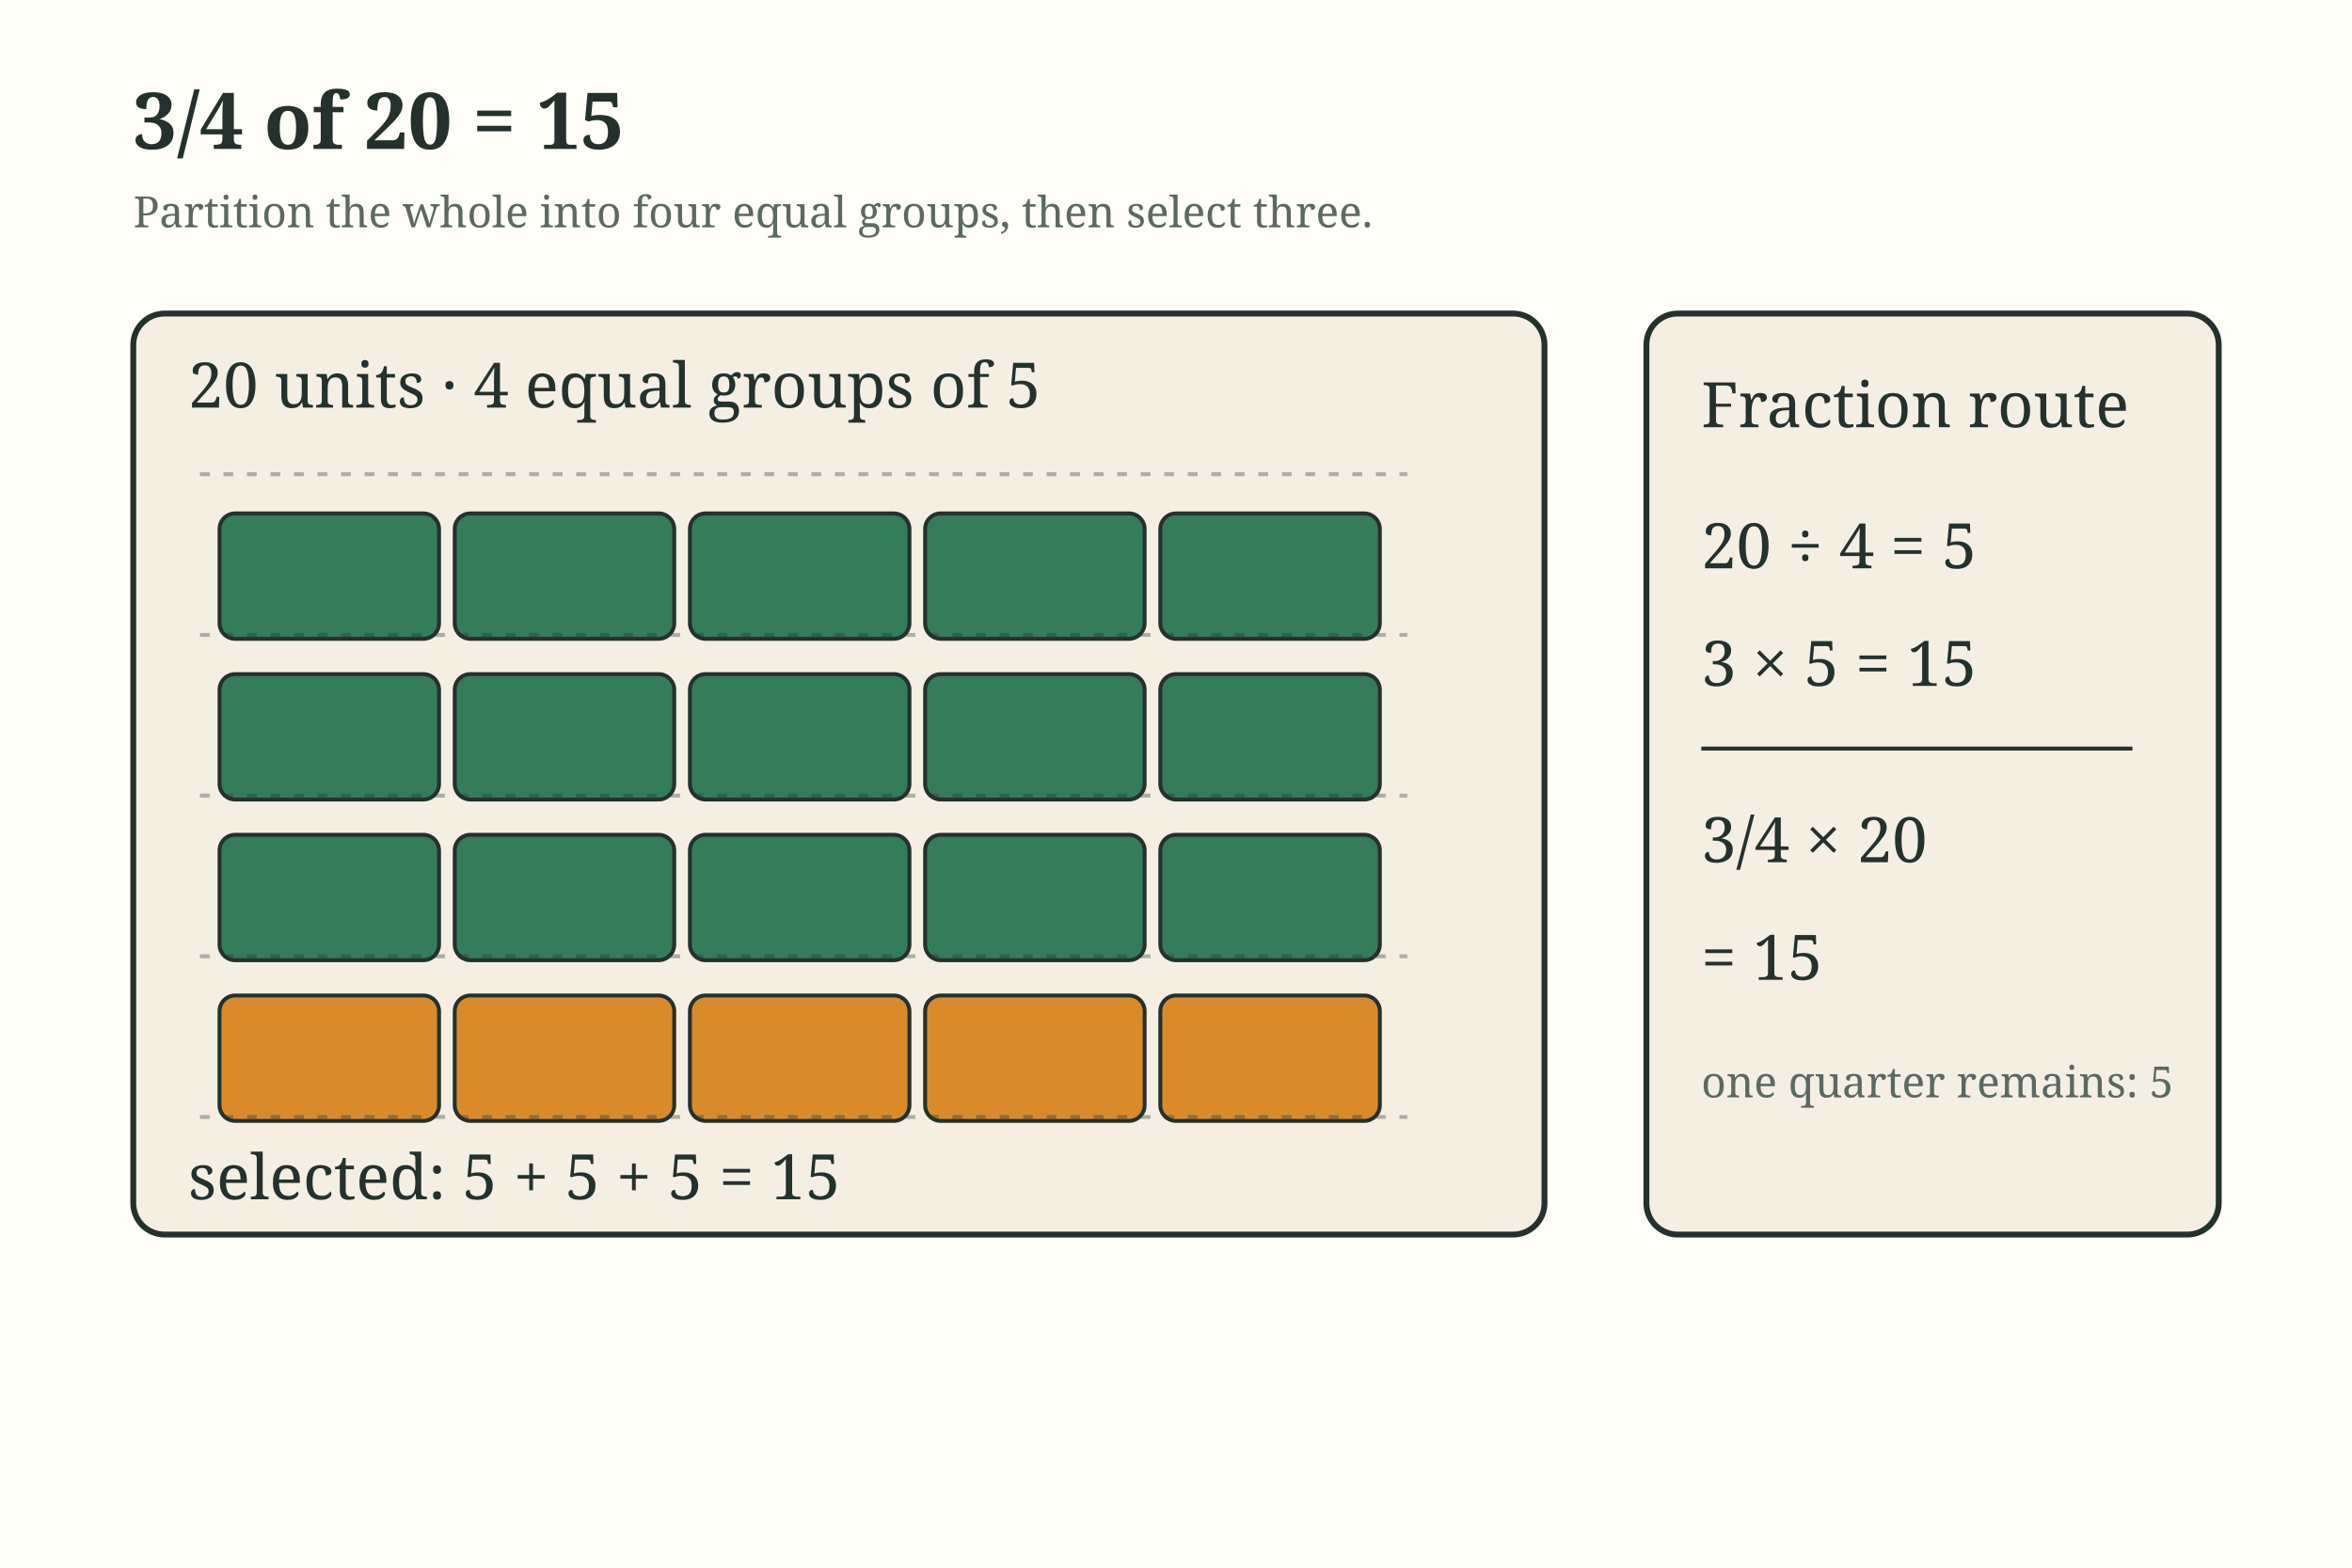
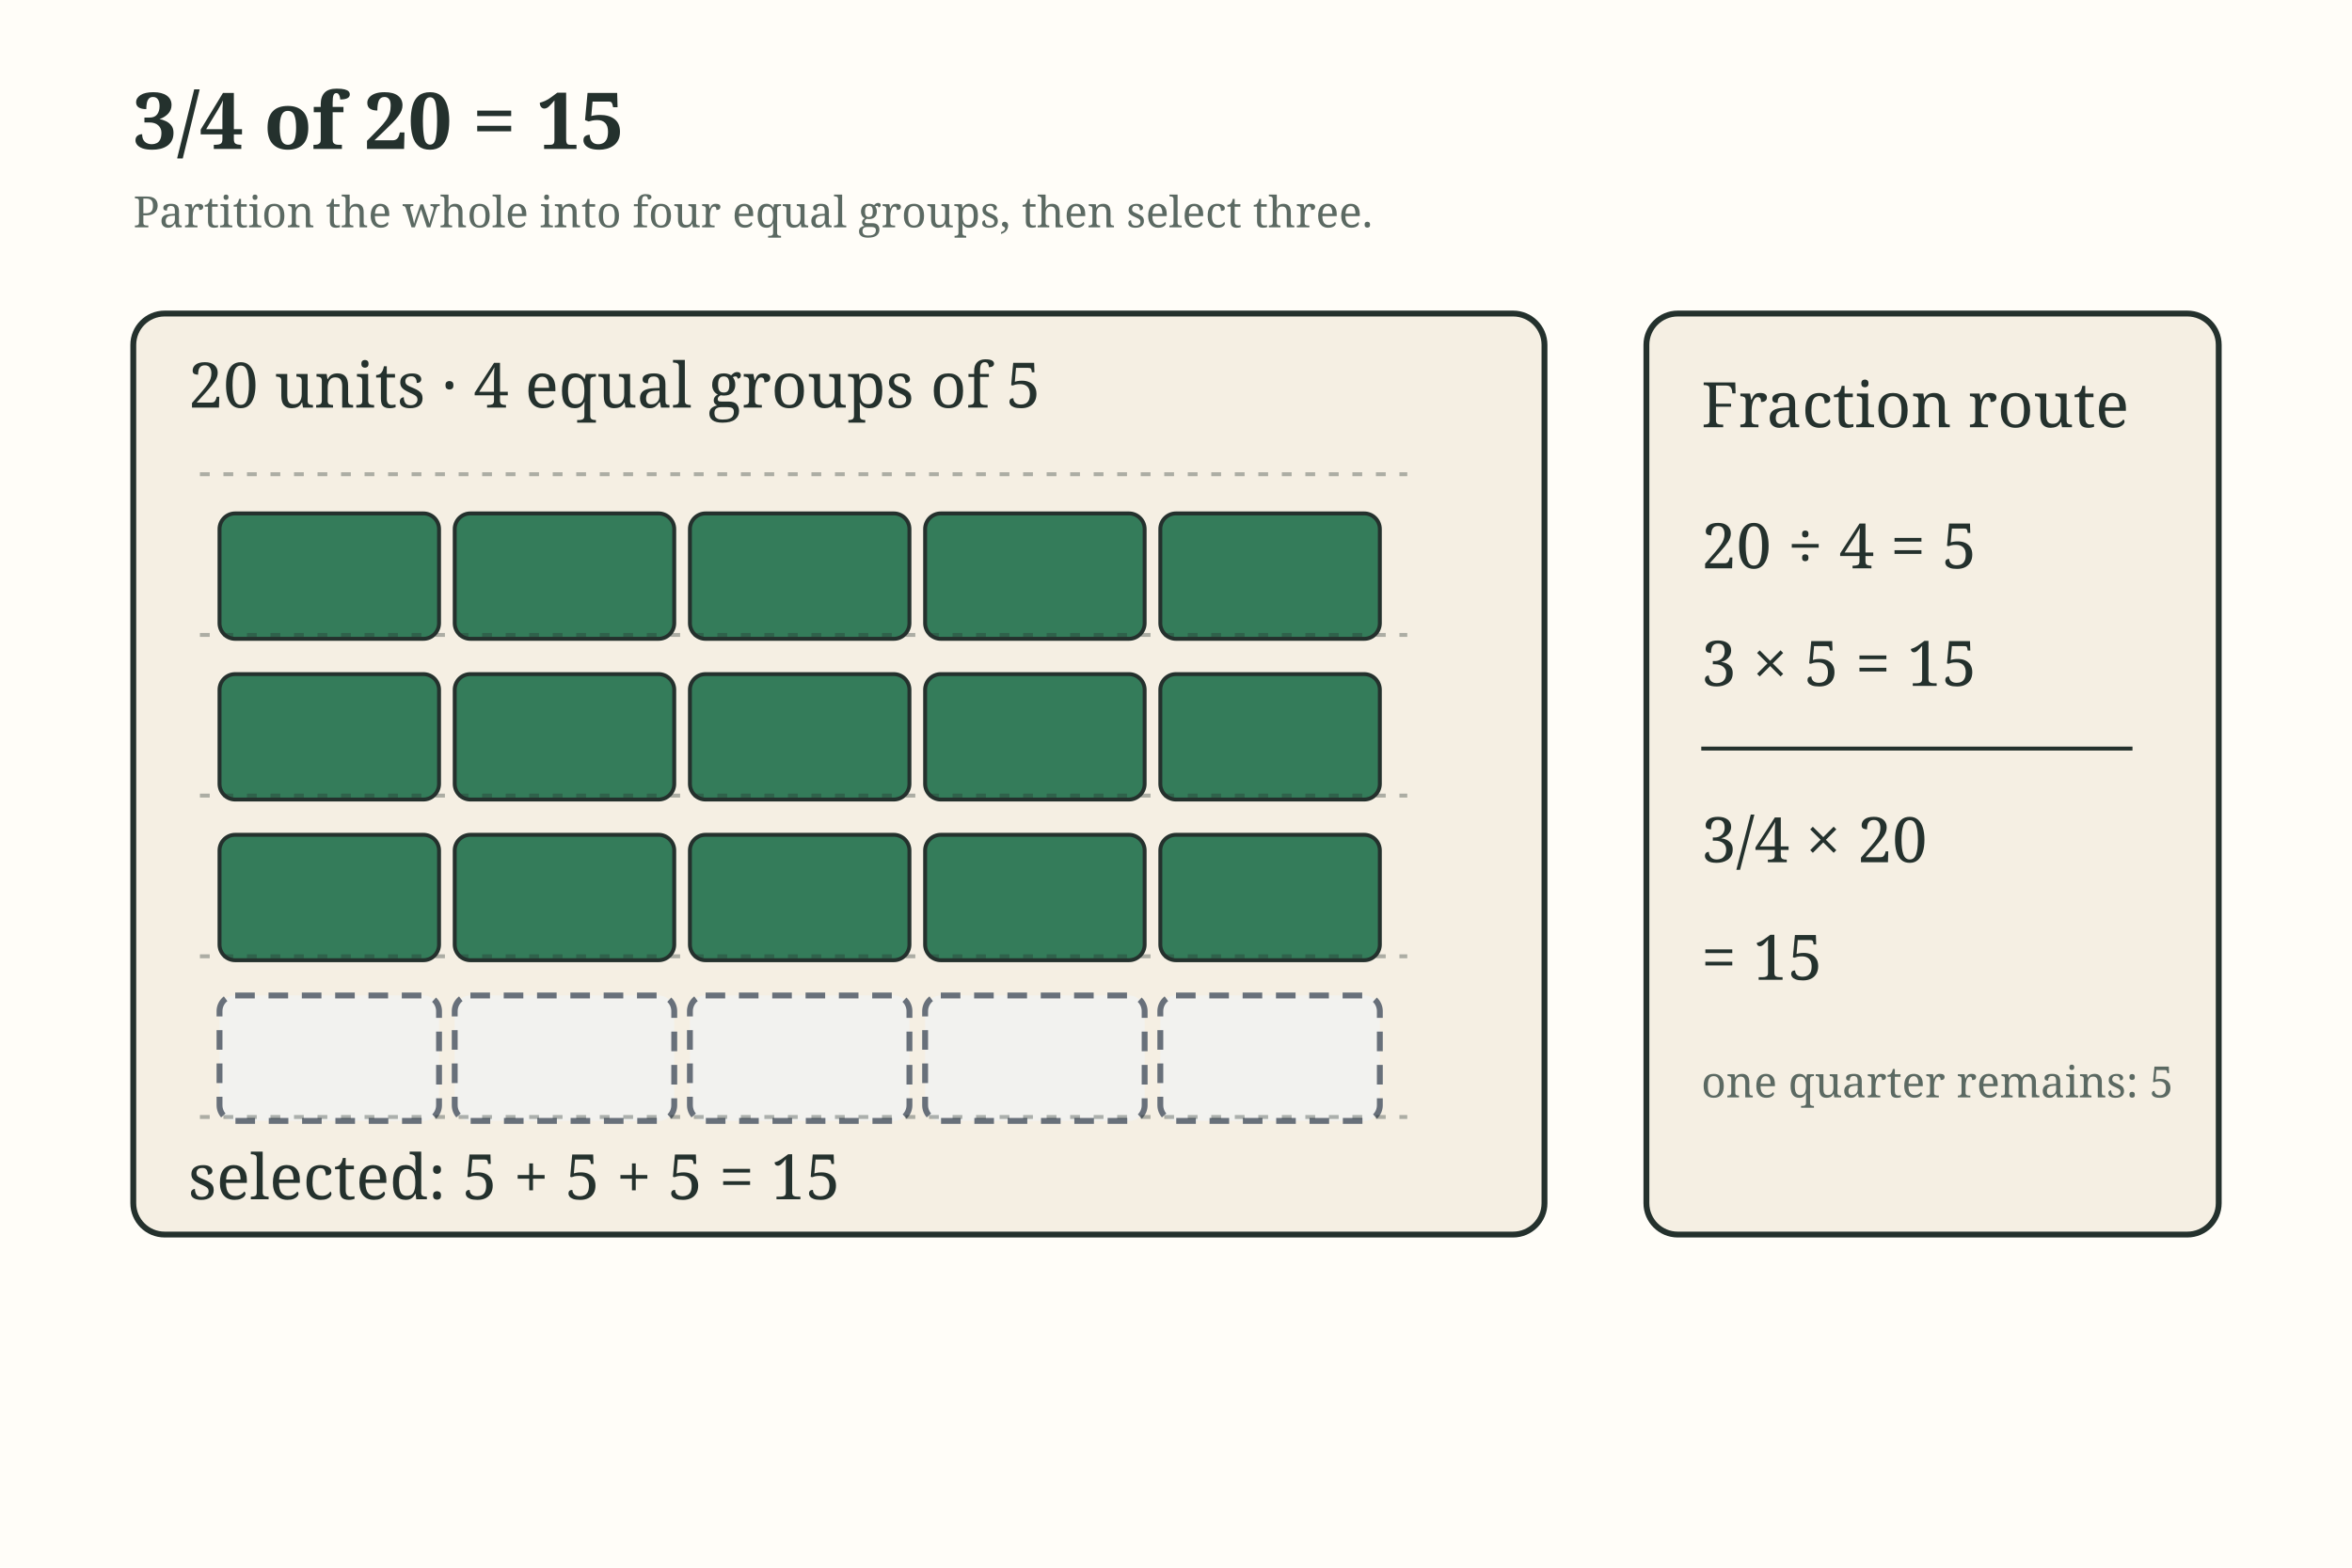
- <svg xmlns="http://www.w3.org/2000/svg" viewBox="0 0 1200 800" role="img" aria-labelledby="title desc">
+ <svg xmlns="http://www.w3.org/2000/svg" width="1200" height="800" viewBox="0 0 1200 800" role="img" aria-labelledby="title desc">
  <style>
    .ink { fill: #24312d; }
    .muted { fill: #5b6962; }
-     .orange { fill: #d98b2b; stroke: #24312d; stroke-width: 2; }
+     .unselected { fill: #f2f2ef; stroke: #68707a; stroke-width: 3; stroke-dasharray: 10 7; }
    .green { fill: #347c5a; stroke: #24312d; stroke-width: 2; }
    .panel { fill: #f5efe3; stroke: #24312d; stroke-width: 3; }
    text { font-family: Georgia, serif; }
    .label { font-size: 32px; }
    .math { font-size: 40px; font-weight: 700; }
    .small { font-size: 22px; }
  </style>
  <rect width="1200" height="800" fill="#fffdf8" />
  <text x="68" y="76" class="ink math">3/4 of 20 = 15</text>
  <text x="68" y="116" class="muted small">Partition the whole into four equal groups, then select three.</text>
  <rect x="68" y="160" width="720" height="470" rx="16" class="panel" />
  <text x="96" y="208" class="ink label">20 units · 4 equal groups of 5</text>
  <g aria-label="Three selected groups of five and one unselected group of five">
    <g class="green">
      <rect x="112" y="262" width="112" height="64" rx="8" />
      <rect x="232" y="262" width="112" height="64" rx="8" />
      <rect x="352" y="262" width="112" height="64" rx="8" />
      <rect x="472" y="262" width="112" height="64" rx="8" />
      <rect x="592" y="262" width="112" height="64" rx="8" />
      <rect x="112" y="344" width="112" height="64" rx="8" />
      <rect x="232" y="344" width="112" height="64" rx="8" />
      <rect x="352" y="344" width="112" height="64" rx="8" />
      <rect x="472" y="344" width="112" height="64" rx="8" />
      <rect x="592" y="344" width="112" height="64" rx="8" />
      <rect x="112" y="426" width="112" height="64" rx="8" />
      <rect x="232" y="426" width="112" height="64" rx="8" />
      <rect x="352" y="426" width="112" height="64" rx="8" />
      <rect x="472" y="426" width="112" height="64" rx="8" />
      <rect x="592" y="426" width="112" height="64" rx="8" />
    </g>
-     <g class="orange">
+     <g class="unselected">
      <rect x="112" y="508" width="112" height="64" rx="8" />
      <rect x="232" y="508" width="112" height="64" rx="8" />
      <rect x="352" y="508" width="112" height="64" rx="8" />
      <rect x="472" y="508" width="112" height="64" rx="8" />
      <rect x="592" y="508" width="112" height="64" rx="8" />
    </g>
  </g>
  <path d="M102 242h616 M102 324h616 M102 406h616 M102 488h616 M102 570h616" stroke="#24312d" stroke-width="2" stroke-dasharray="5 7" opacity=".35" />
  <text x="96" y="612" class="ink label">selected: 5 + 5 + 5 = 15</text>
  <rect x="840" y="160" width="292" height="470" rx="16" class="panel" />
  <text x="868" y="218" class="ink label">Fraction route</text>
  <text x="868" y="290" class="ink label">20 ÷ 4 = 5</text>
  <text x="868" y="350" class="ink label">3 × 5 = 15</text>
  <path d="M868 382h220" stroke="#24312d" stroke-width="2" />
  <text x="868" y="440" class="ink label">3/4 × 20</text>
  <text x="868" y="500" class="ink label">= 15</text>
  <text x="868" y="560" class="muted small">one quarter remains: 5</text>
</svg>
